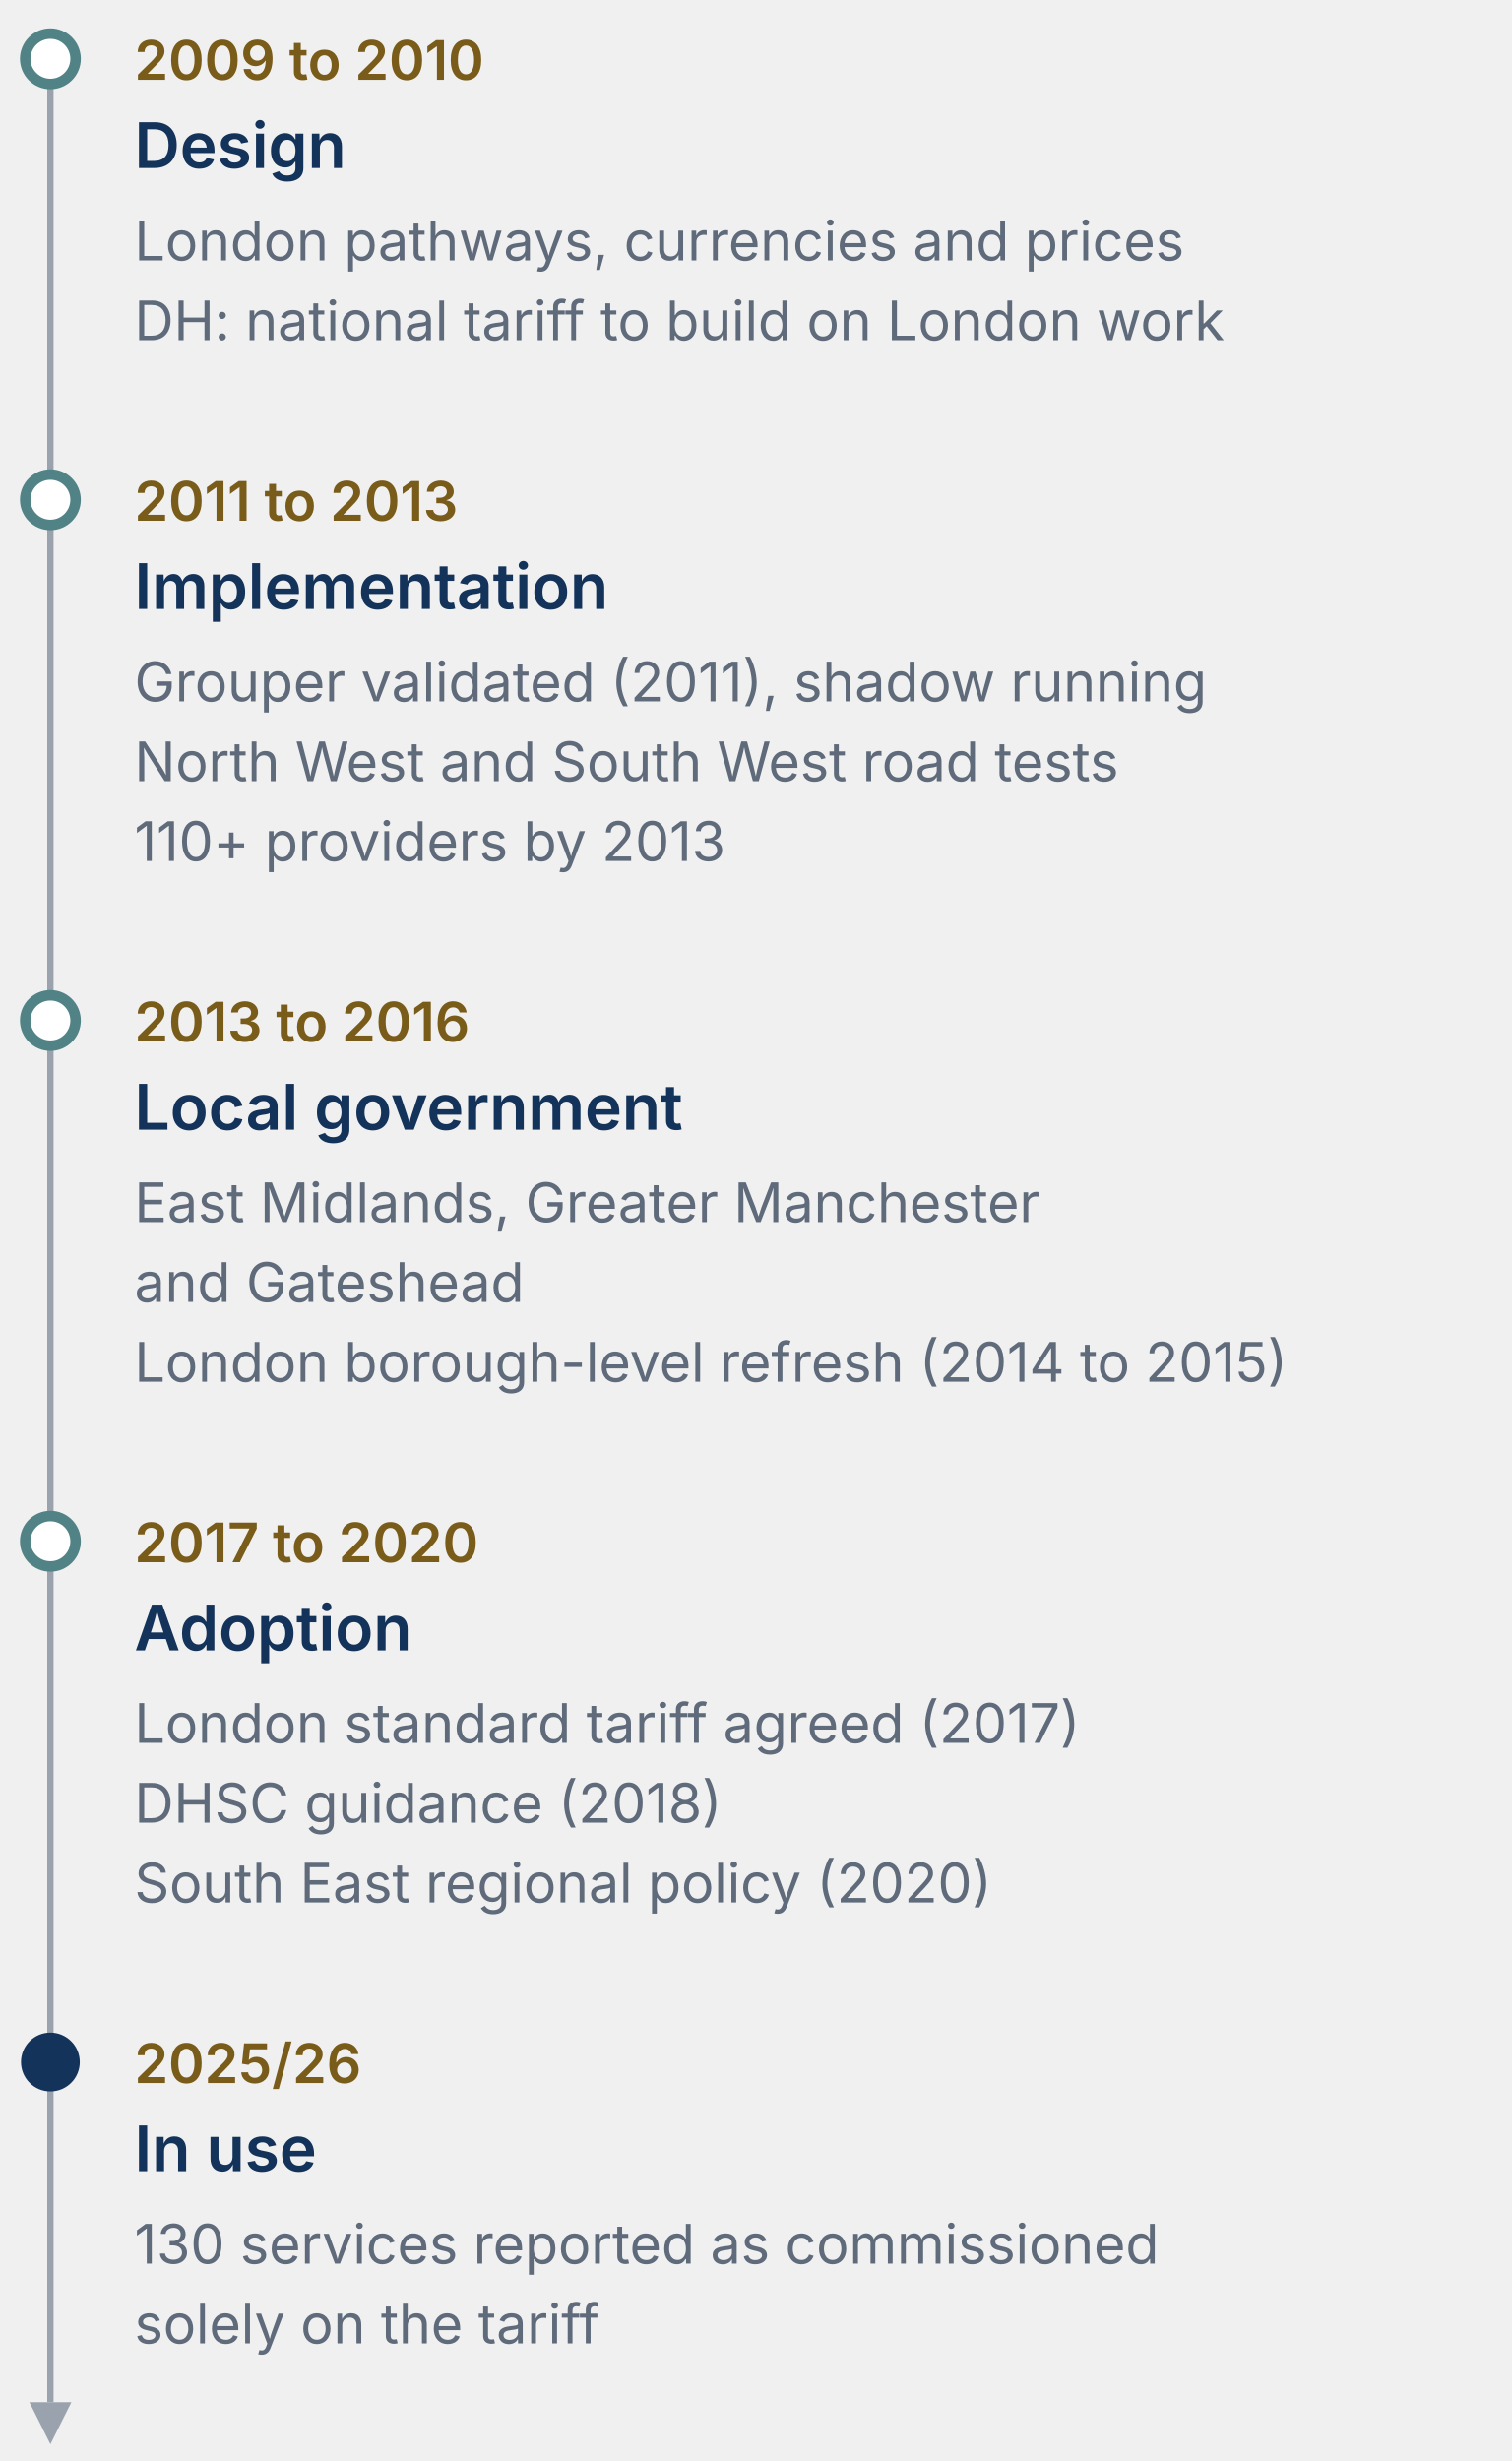
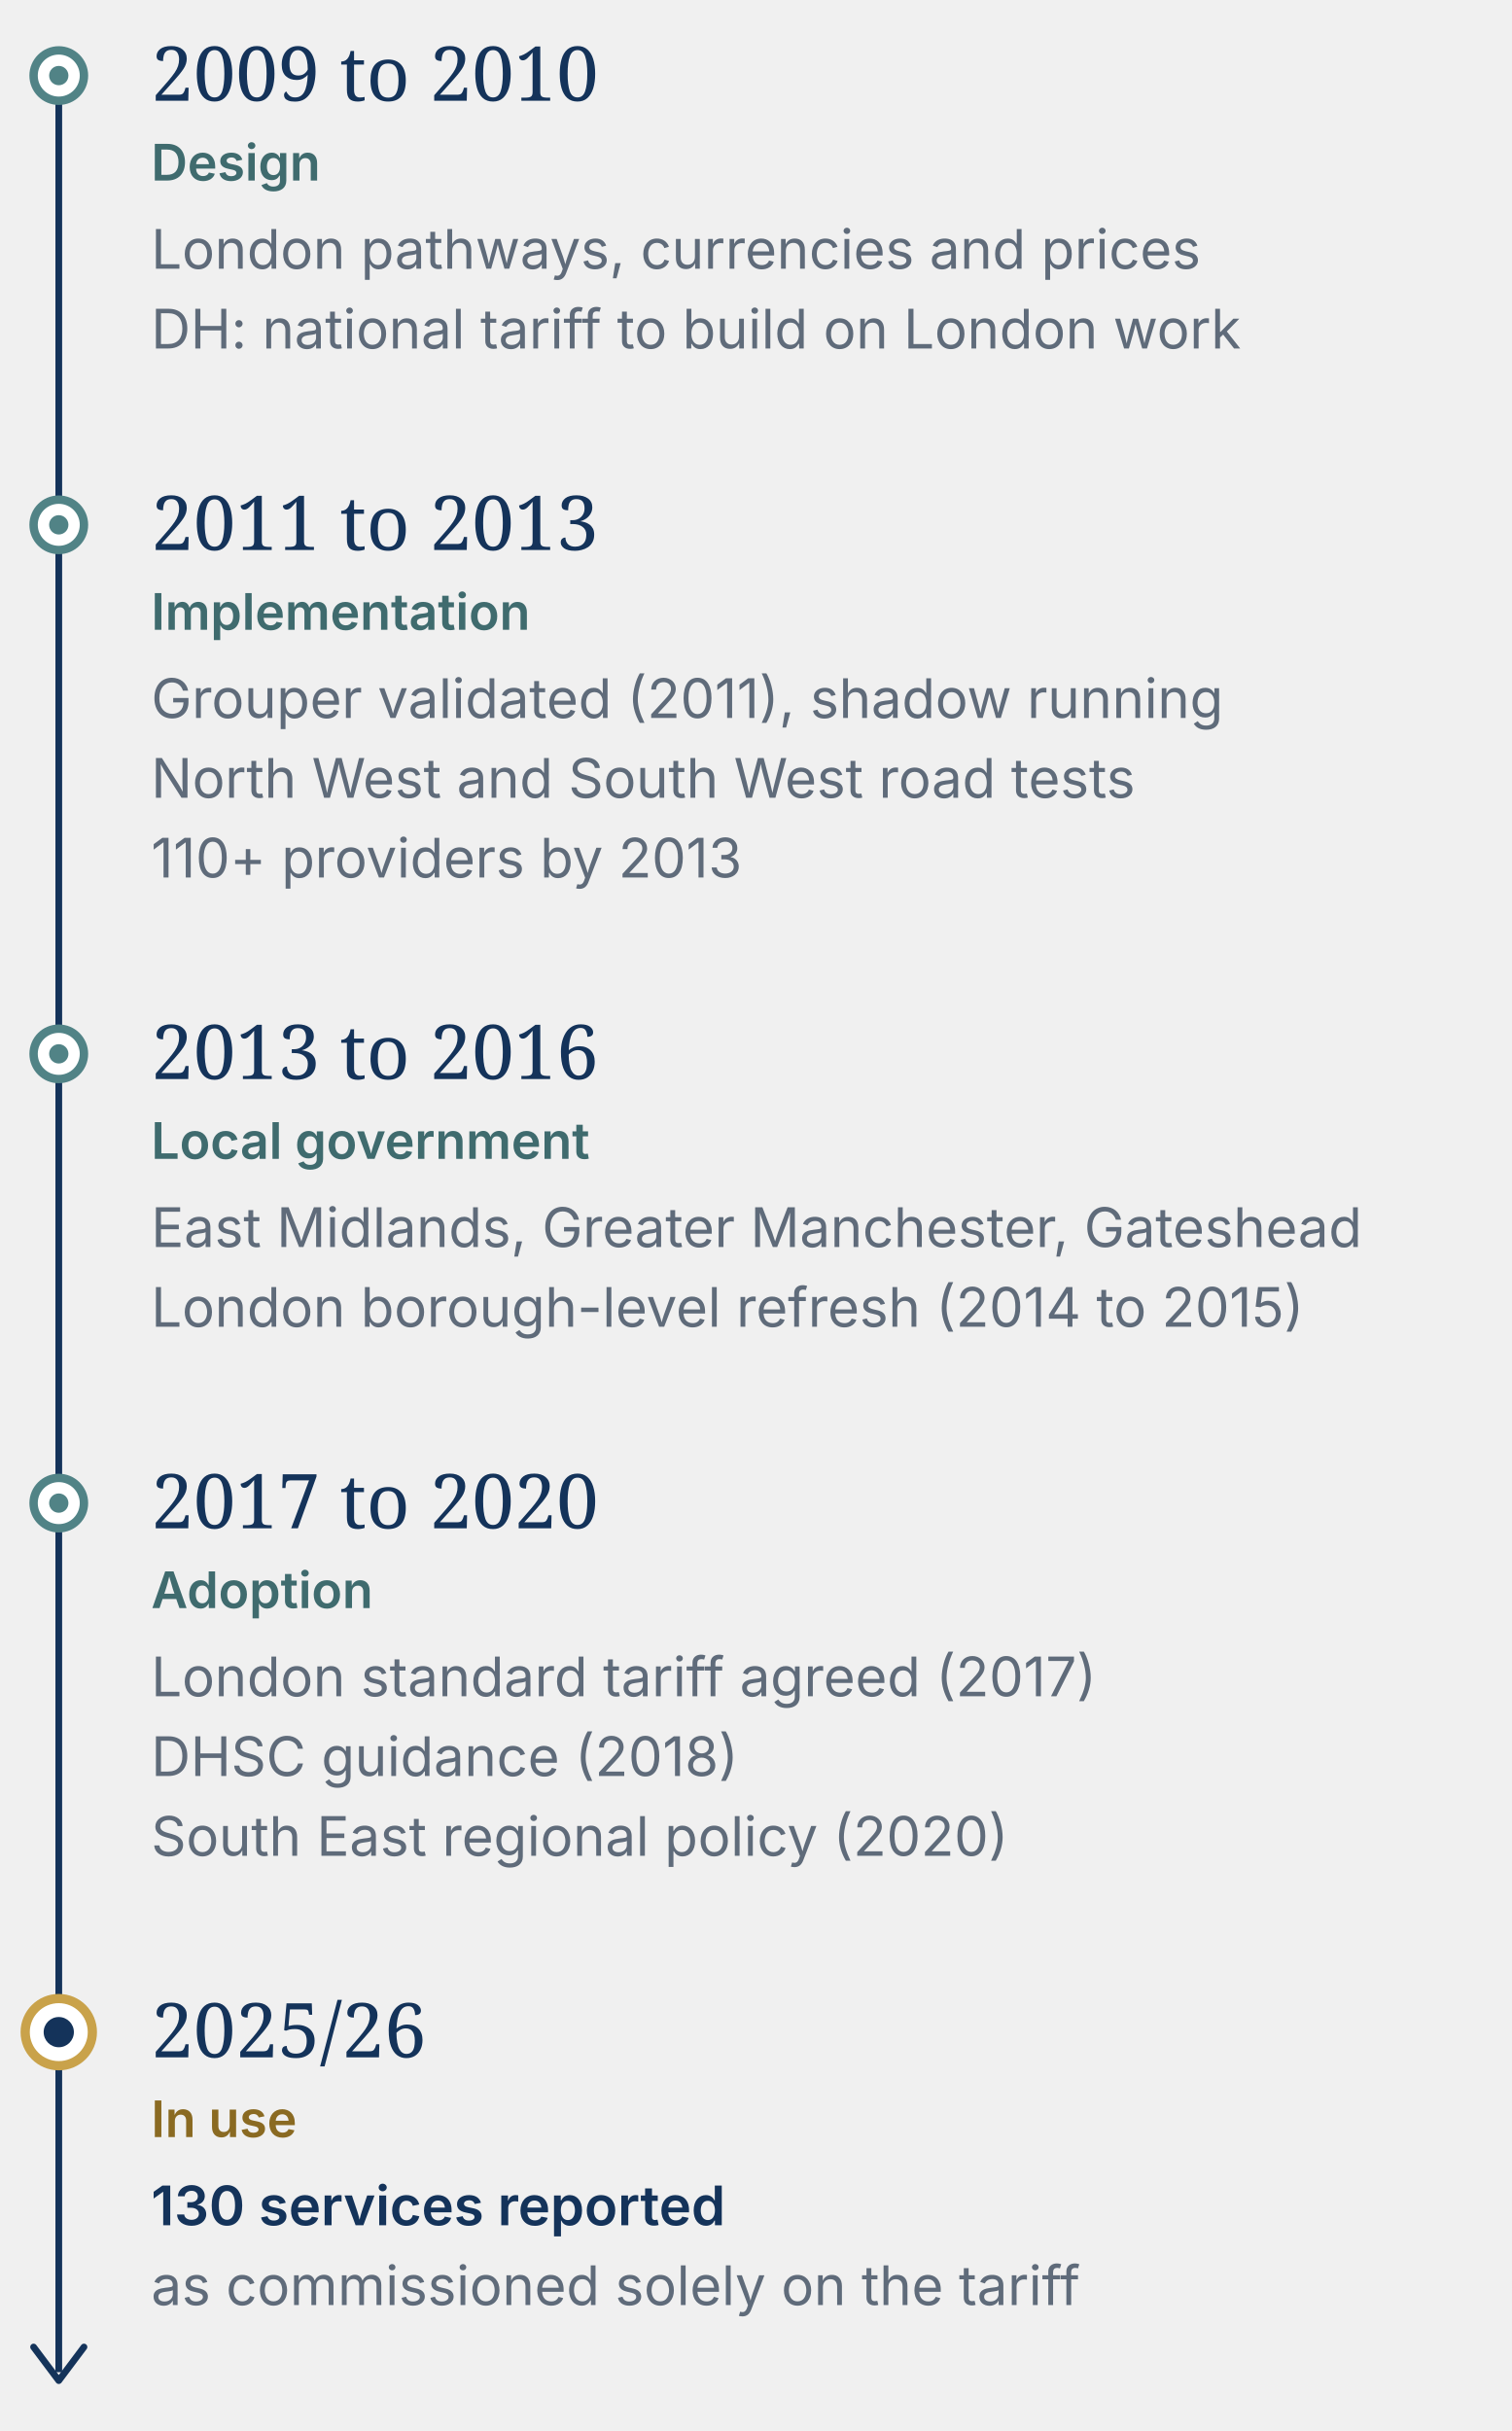
- <svg xmlns="http://www.w3.org/2000/svg" viewBox="0 0 360 586" font-family="Inter, -apple-system, Segoe UI, Roboto, sans-serif">
-   <line x1="12" y1="10" x2="12" y2="572" stroke="#9aa3ad" stroke-width="1.5" />
-   <path d="M7 572 L12 582 L17 572 Z" fill="#9aa3ad" />
-   <text x="32" y="19" font-size="13" fill="#7a5c1a" font-weight="600">2009 to 2010</text>
-   <text x="32" y="40" font-size="15" fill="#14335a" font-weight="600">Design</text>
-   <text x="32" y="62" font-size="13" fill="#5f6b7a">London pathways, currencies and prices</text>
-   <text x="32" y="81" font-size="13" fill="#5f6b7a">DH: national tariff to build on London work</text>
-   <text x="32" y="124" font-size="13" fill="#7a5c1a" font-weight="600">2011 to 2013</text>
-   <text x="32" y="145" font-size="15" fill="#14335a" font-weight="600">Implementation</text>
-   <text x="32" y="167" font-size="13" fill="#5f6b7a">Grouper validated (2011), shadow running</text>
-   <text x="32" y="186" font-size="13" fill="#5f6b7a">North West and South West road tests</text>
-   <text x="32" y="205" font-size="13" fill="#5f6b7a">110+ providers by 2013</text>
-   <text x="32" y="248" font-size="13" fill="#7a5c1a" font-weight="600">2013 to 2016</text>
-   <text x="32" y="269" font-size="15" fill="#14335a" font-weight="600">Local government</text>
-   <text x="32" y="291" font-size="13" fill="#5f6b7a">East Midlands, Greater Manchester</text>
-   <text x="32" y="310" font-size="13" fill="#5f6b7a">and Gateshead</text>
-   <text x="32" y="329" font-size="13" fill="#5f6b7a">London borough-level refresh (2014 to 2015)</text>
-   <text x="32" y="372" font-size="13" fill="#7a5c1a" font-weight="600">2017 to 2020</text>
-   <text x="32" y="393" font-size="15" fill="#14335a" font-weight="600">Adoption</text>
-   <text x="32" y="415" font-size="13" fill="#5f6b7a">London standard tariff agreed (2017)</text>
-   <text x="32" y="434" font-size="13" fill="#5f6b7a">DHSC guidance (2018)</text>
-   <text x="32" y="453" font-size="13" fill="#5f6b7a">South East regional policy (2020)</text>
-   <text x="32" y="496" font-size="13" fill="#7a5c1a" font-weight="600">2025/26</text>
-   <text x="32" y="517" font-size="15" fill="#14335a" font-weight="600">In use</text>
-   <text x="32" y="539" font-size="13" fill="#5f6b7a">130 services reported as commissioned</text>
-   <text x="32" y="558" font-size="13" fill="#5f6b7a">solely on the tariff</text>
-   <circle cx="12" cy="14" r="6" fill="#fff" stroke="#518386" stroke-width="2.5" />
-   <circle cx="12" cy="119" r="6" fill="#fff" stroke="#518386" stroke-width="2.5" />
-   <circle cx="12" cy="243" r="6" fill="#fff" stroke="#518386" stroke-width="2.5" />
-   <circle cx="12" cy="367" r="6" fill="#fff" stroke="#518386" stroke-width="2.5" />
-   <circle cx="12" cy="491" r="7" fill="#14335a" />
+ <svg xmlns="http://www.w3.org/2000/svg" class="cs-fig-narrow" viewBox="0 0 360 579" role="img" aria-label="Timeline: design in London 2009 to 2010; implementation and regional road tests 2011 to 2013; the move to local government 2013 to 2016; adoption 2017 to 2020; 130 services reported as commissioned solely on the tariff in 2025/26">
+   <line x1="14.0" y1="12.0" x2="14.0" y2="565.0" style="fill:none;stroke:var(--g-navy,#14335a);stroke-width:1.6" />
+   <path d="M8 559 L14 567 L20 559" style="fill:none;stroke:var(--g-navy,#14335a);stroke-width:1.6;stroke-linecap:round;stroke-linejoin:round" />
+   <circle cx="14.0" cy="18.0" r="6" style="fill:var(--pa-surface,#ffffff);stroke:var(--g-teal,#518386);stroke-width:2" />
+   <circle cx="14.0" cy="18.0" r="2.3" style="fill:var(--g-teal,#518386)" />
+   <circle cx="14.0" cy="125.0" r="6" style="fill:var(--pa-surface,#ffffff);stroke:var(--g-teal,#518386);stroke-width:2" />
+   <circle cx="14.0" cy="125.0" r="2.3" style="fill:var(--g-teal,#518386)" />
+   <circle cx="14.0" cy="251.0" r="6" style="fill:var(--pa-surface,#ffffff);stroke:var(--g-teal,#518386);stroke-width:2" />
+   <circle cx="14.0" cy="251.0" r="2.3" style="fill:var(--g-teal,#518386)" />
+   <circle cx="14.0" cy="358.0" r="6" style="fill:var(--pa-surface,#ffffff);stroke:var(--g-teal,#518386);stroke-width:2" />
+   <circle cx="14.0" cy="358.0" r="2.3" style="fill:var(--g-teal,#518386)" />
+   <circle cx="14.0" cy="484.0" r="8" style="fill:var(--pa-surface,#ffffff);stroke:var(--g-gold,#c9a24a);stroke-width:2.2" />
+   <circle cx="14.0" cy="484.0" r="3.6" style="fill:var(--g-navy,#14335a)" />
+   <text x="36.0" y="24.0" font-family="'Playfair Display', Georgia, serif" font-size="18" text-anchor="start" style="fill:var(--g-navy,#14335a)">2009 to 2010</text>
+   <text x="36.0" y="43.0" font-family="Inter, -apple-system, 'Segoe UI', Roboto, sans-serif" font-size="12" text-anchor="start" font-weight="600" style="fill:var(--g-teal-text,#3f6b6e)">Design</text>
+   <text x="36.0" y="64.0" font-family="Inter, -apple-system, 'Segoe UI', Roboto, sans-serif" font-size="13" text-anchor="start" style="fill:var(--g-muted,#5f6b7a)">London pathways, currencies and prices</text>
+   <text x="36.0" y="83.0" font-family="Inter, -apple-system, 'Segoe UI', Roboto, sans-serif" font-size="13" text-anchor="start" style="fill:var(--g-muted,#5f6b7a)">DH: national tariff to build on London work</text>
+   <text x="36.0" y="131.0" font-family="'Playfair Display', Georgia, serif" font-size="18" text-anchor="start" style="fill:var(--g-navy,#14335a)">2011 to 2013</text>
+   <text x="36.0" y="150.0" font-family="Inter, -apple-system, 'Segoe UI', Roboto, sans-serif" font-size="12" text-anchor="start" font-weight="600" style="fill:var(--g-teal-text,#3f6b6e)">Implementation</text>
+   <text x="36.0" y="171.0" font-family="Inter, -apple-system, 'Segoe UI', Roboto, sans-serif" font-size="13" text-anchor="start" style="fill:var(--g-muted,#5f6b7a)">Grouper validated (2011), shadow running</text>
+   <text x="36.0" y="190.0" font-family="Inter, -apple-system, 'Segoe UI', Roboto, sans-serif" font-size="13" text-anchor="start" style="fill:var(--g-muted,#5f6b7a)">North West and South West road tests</text>
+   <text x="36.0" y="209.0" font-family="Inter, -apple-system, 'Segoe UI', Roboto, sans-serif" font-size="13" text-anchor="start" style="fill:var(--g-muted,#5f6b7a)">110+ providers by 2013</text>
+   <text x="36.0" y="257.0" font-family="'Playfair Display', Georgia, serif" font-size="18" text-anchor="start" style="fill:var(--g-navy,#14335a)">2013 to 2016</text>
+   <text x="36.0" y="276.0" font-family="Inter, -apple-system, 'Segoe UI', Roboto, sans-serif" font-size="12" text-anchor="start" font-weight="600" style="fill:var(--g-teal-text,#3f6b6e)">Local government</text>
+   <text x="36.0" y="297.0" font-family="Inter, -apple-system, 'Segoe UI', Roboto, sans-serif" font-size="13" text-anchor="start" style="fill:var(--g-muted,#5f6b7a)">East Midlands, Greater Manchester, Gateshead</text>
+   <text x="36.0" y="316.0" font-family="Inter, -apple-system, 'Segoe UI', Roboto, sans-serif" font-size="13" text-anchor="start" style="fill:var(--g-muted,#5f6b7a)">London borough-level refresh (2014 to 2015)</text>
+   <text x="36.0" y="364.0" font-family="'Playfair Display', Georgia, serif" font-size="18" text-anchor="start" style="fill:var(--g-navy,#14335a)">2017 to 2020</text>
+   <text x="36.0" y="383.0" font-family="Inter, -apple-system, 'Segoe UI', Roboto, sans-serif" font-size="12" text-anchor="start" font-weight="600" style="fill:var(--g-teal-text,#3f6b6e)">Adoption</text>
+   <text x="36.0" y="404.0" font-family="Inter, -apple-system, 'Segoe UI', Roboto, sans-serif" font-size="13" text-anchor="start" style="fill:var(--g-muted,#5f6b7a)">London standard tariff agreed (2017)</text>
+   <text x="36.0" y="423.0" font-family="Inter, -apple-system, 'Segoe UI', Roboto, sans-serif" font-size="13" text-anchor="start" style="fill:var(--g-muted,#5f6b7a)">DHSC guidance (2018)</text>
+   <text x="36.0" y="442.0" font-family="Inter, -apple-system, 'Segoe UI', Roboto, sans-serif" font-size="13" text-anchor="start" style="fill:var(--g-muted,#5f6b7a)">South East regional policy (2020)</text>
+   <text x="36.0" y="490.0" font-family="'Playfair Display', Georgia, serif" font-size="18" text-anchor="start" style="fill:var(--g-navy,#14335a)">2025/26</text>
+   <text x="36.0" y="509.0" font-family="Inter, -apple-system, 'Segoe UI', Roboto, sans-serif" font-size="12" text-anchor="start" font-weight="600" style="fill:var(--g-gold-text,#8a6a22)">In use</text>
+   <text x="36.0" y="530.0" font-family="Inter, -apple-system, 'Segoe UI', Roboto, sans-serif" font-size="13" text-anchor="start" font-weight="600" style="fill:var(--g-navy,#14335a)">130 services reported</text>
+   <text x="36.0" y="549.0" font-family="Inter, -apple-system, 'Segoe UI', Roboto, sans-serif" font-size="13" text-anchor="start" style="fill:var(--g-muted,#5f6b7a)">as commissioned solely on the tariff</text>
</svg>
